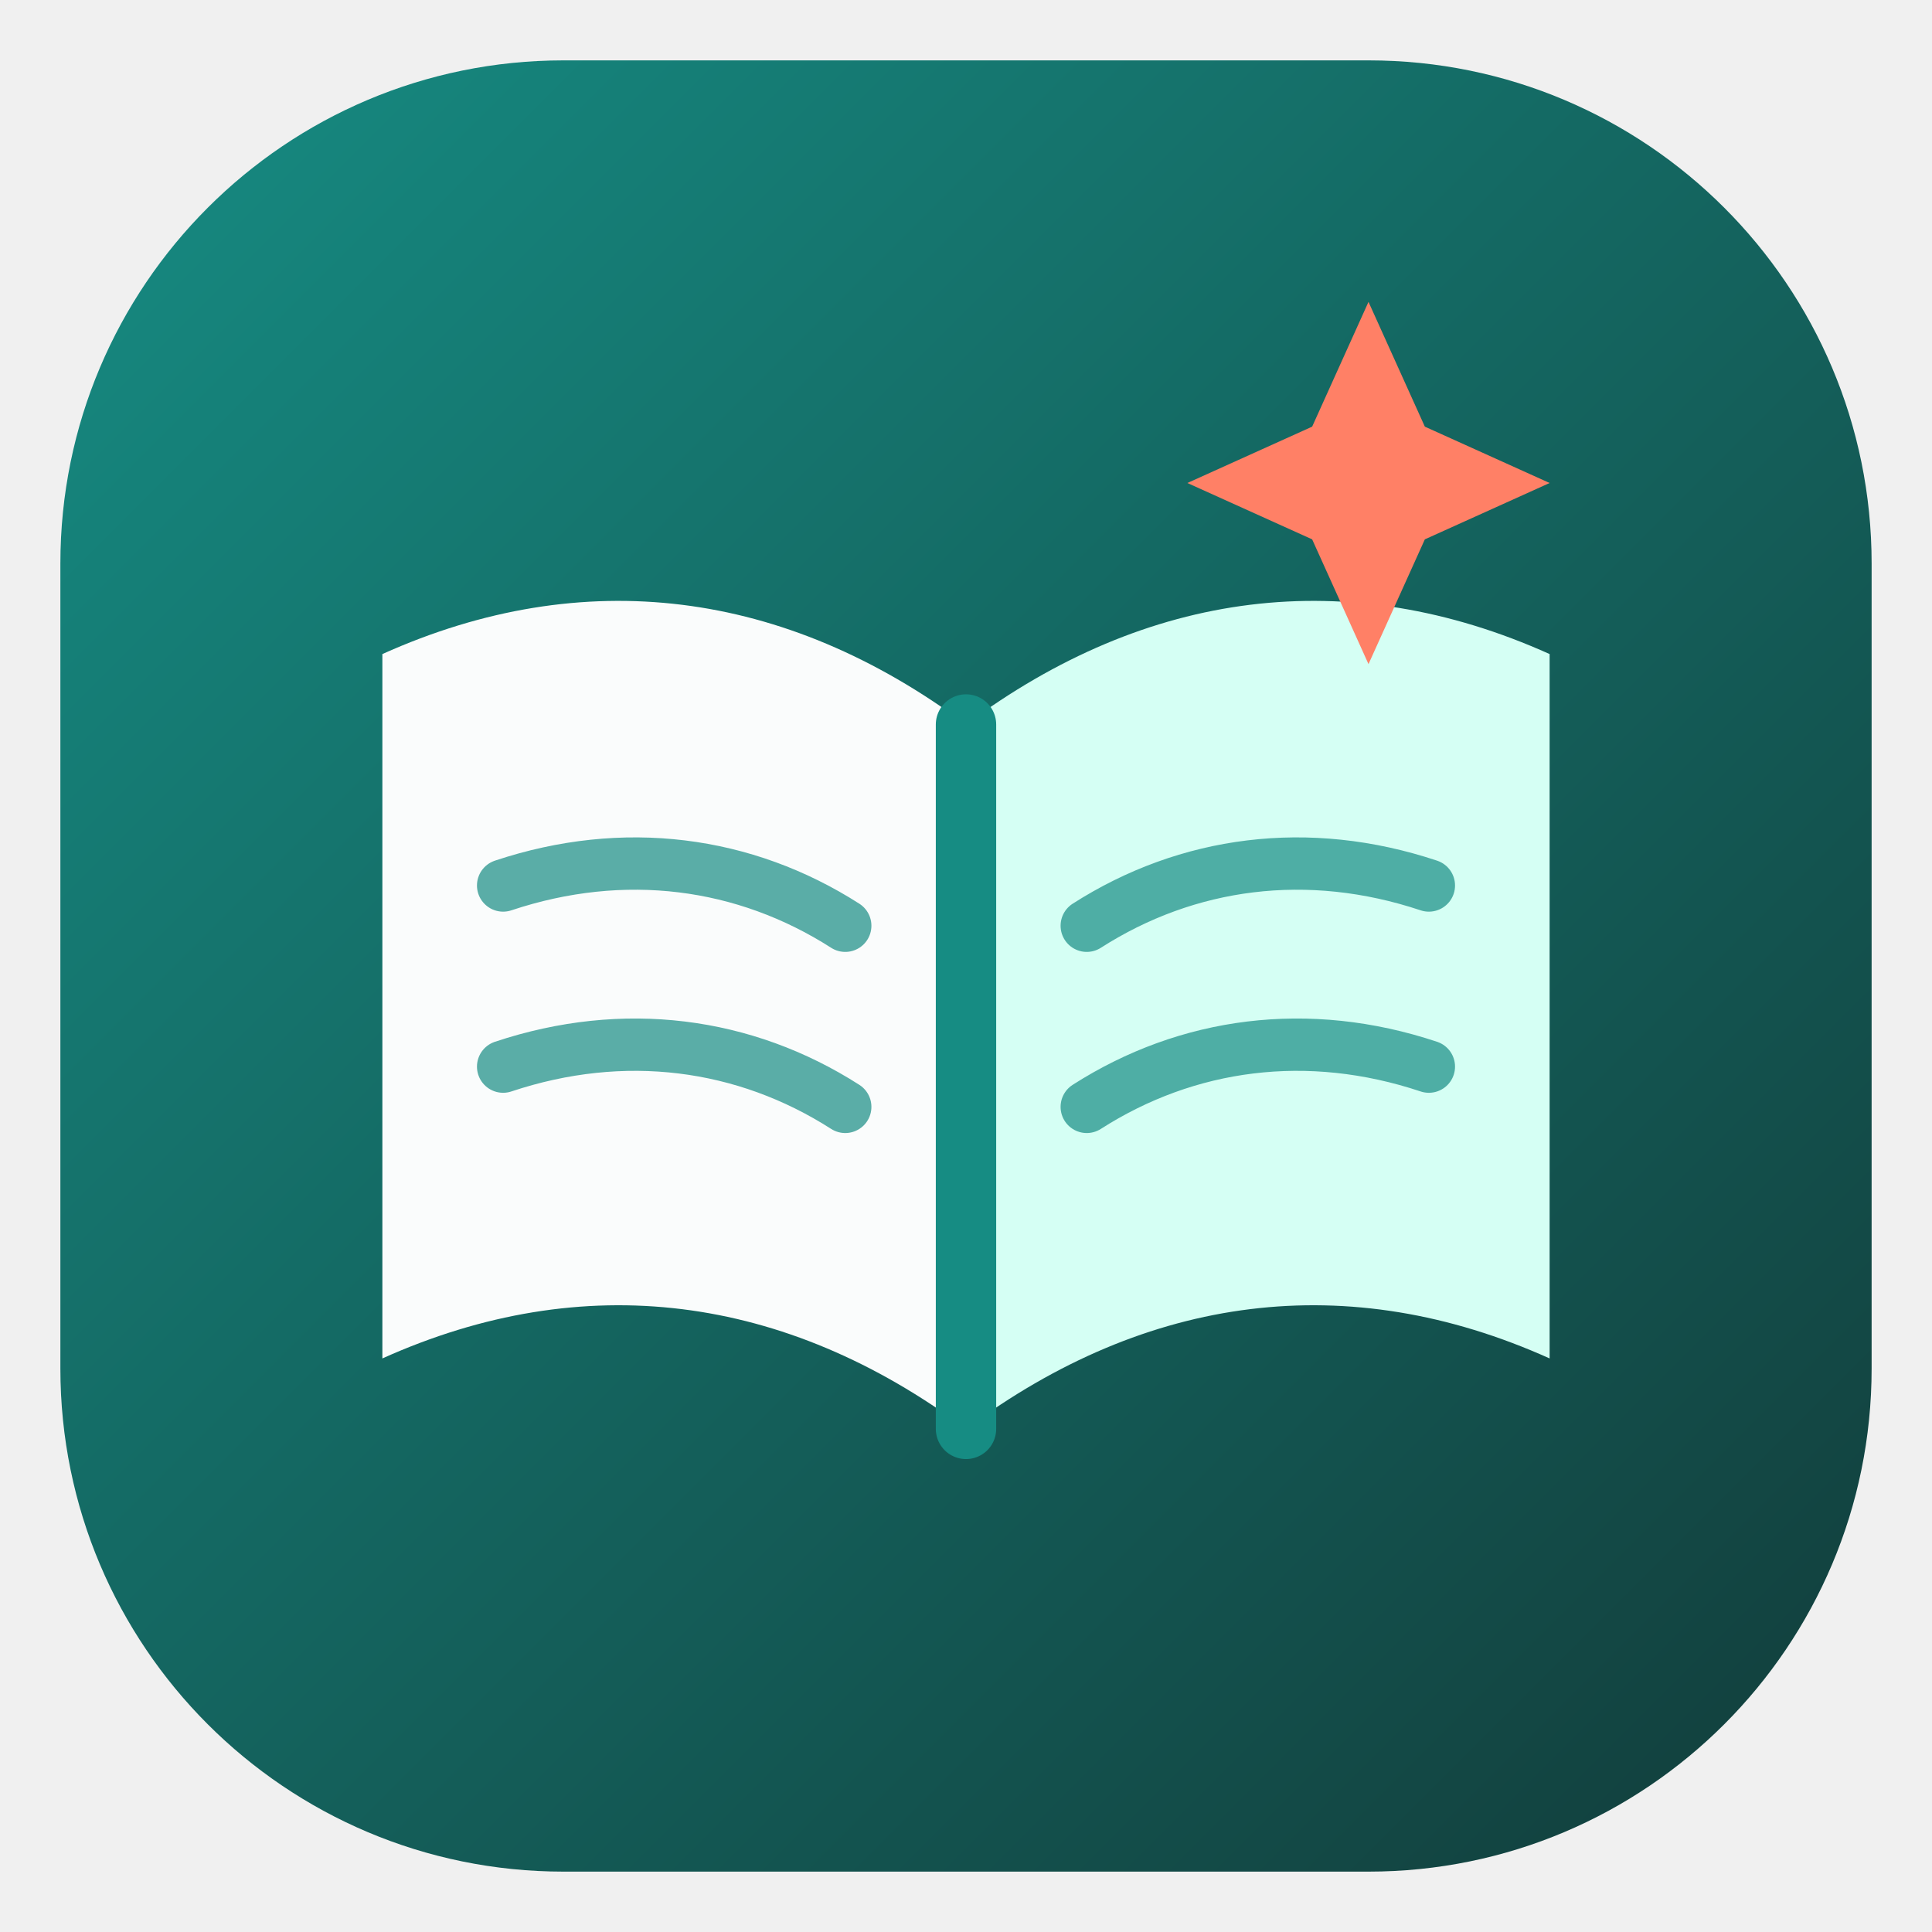
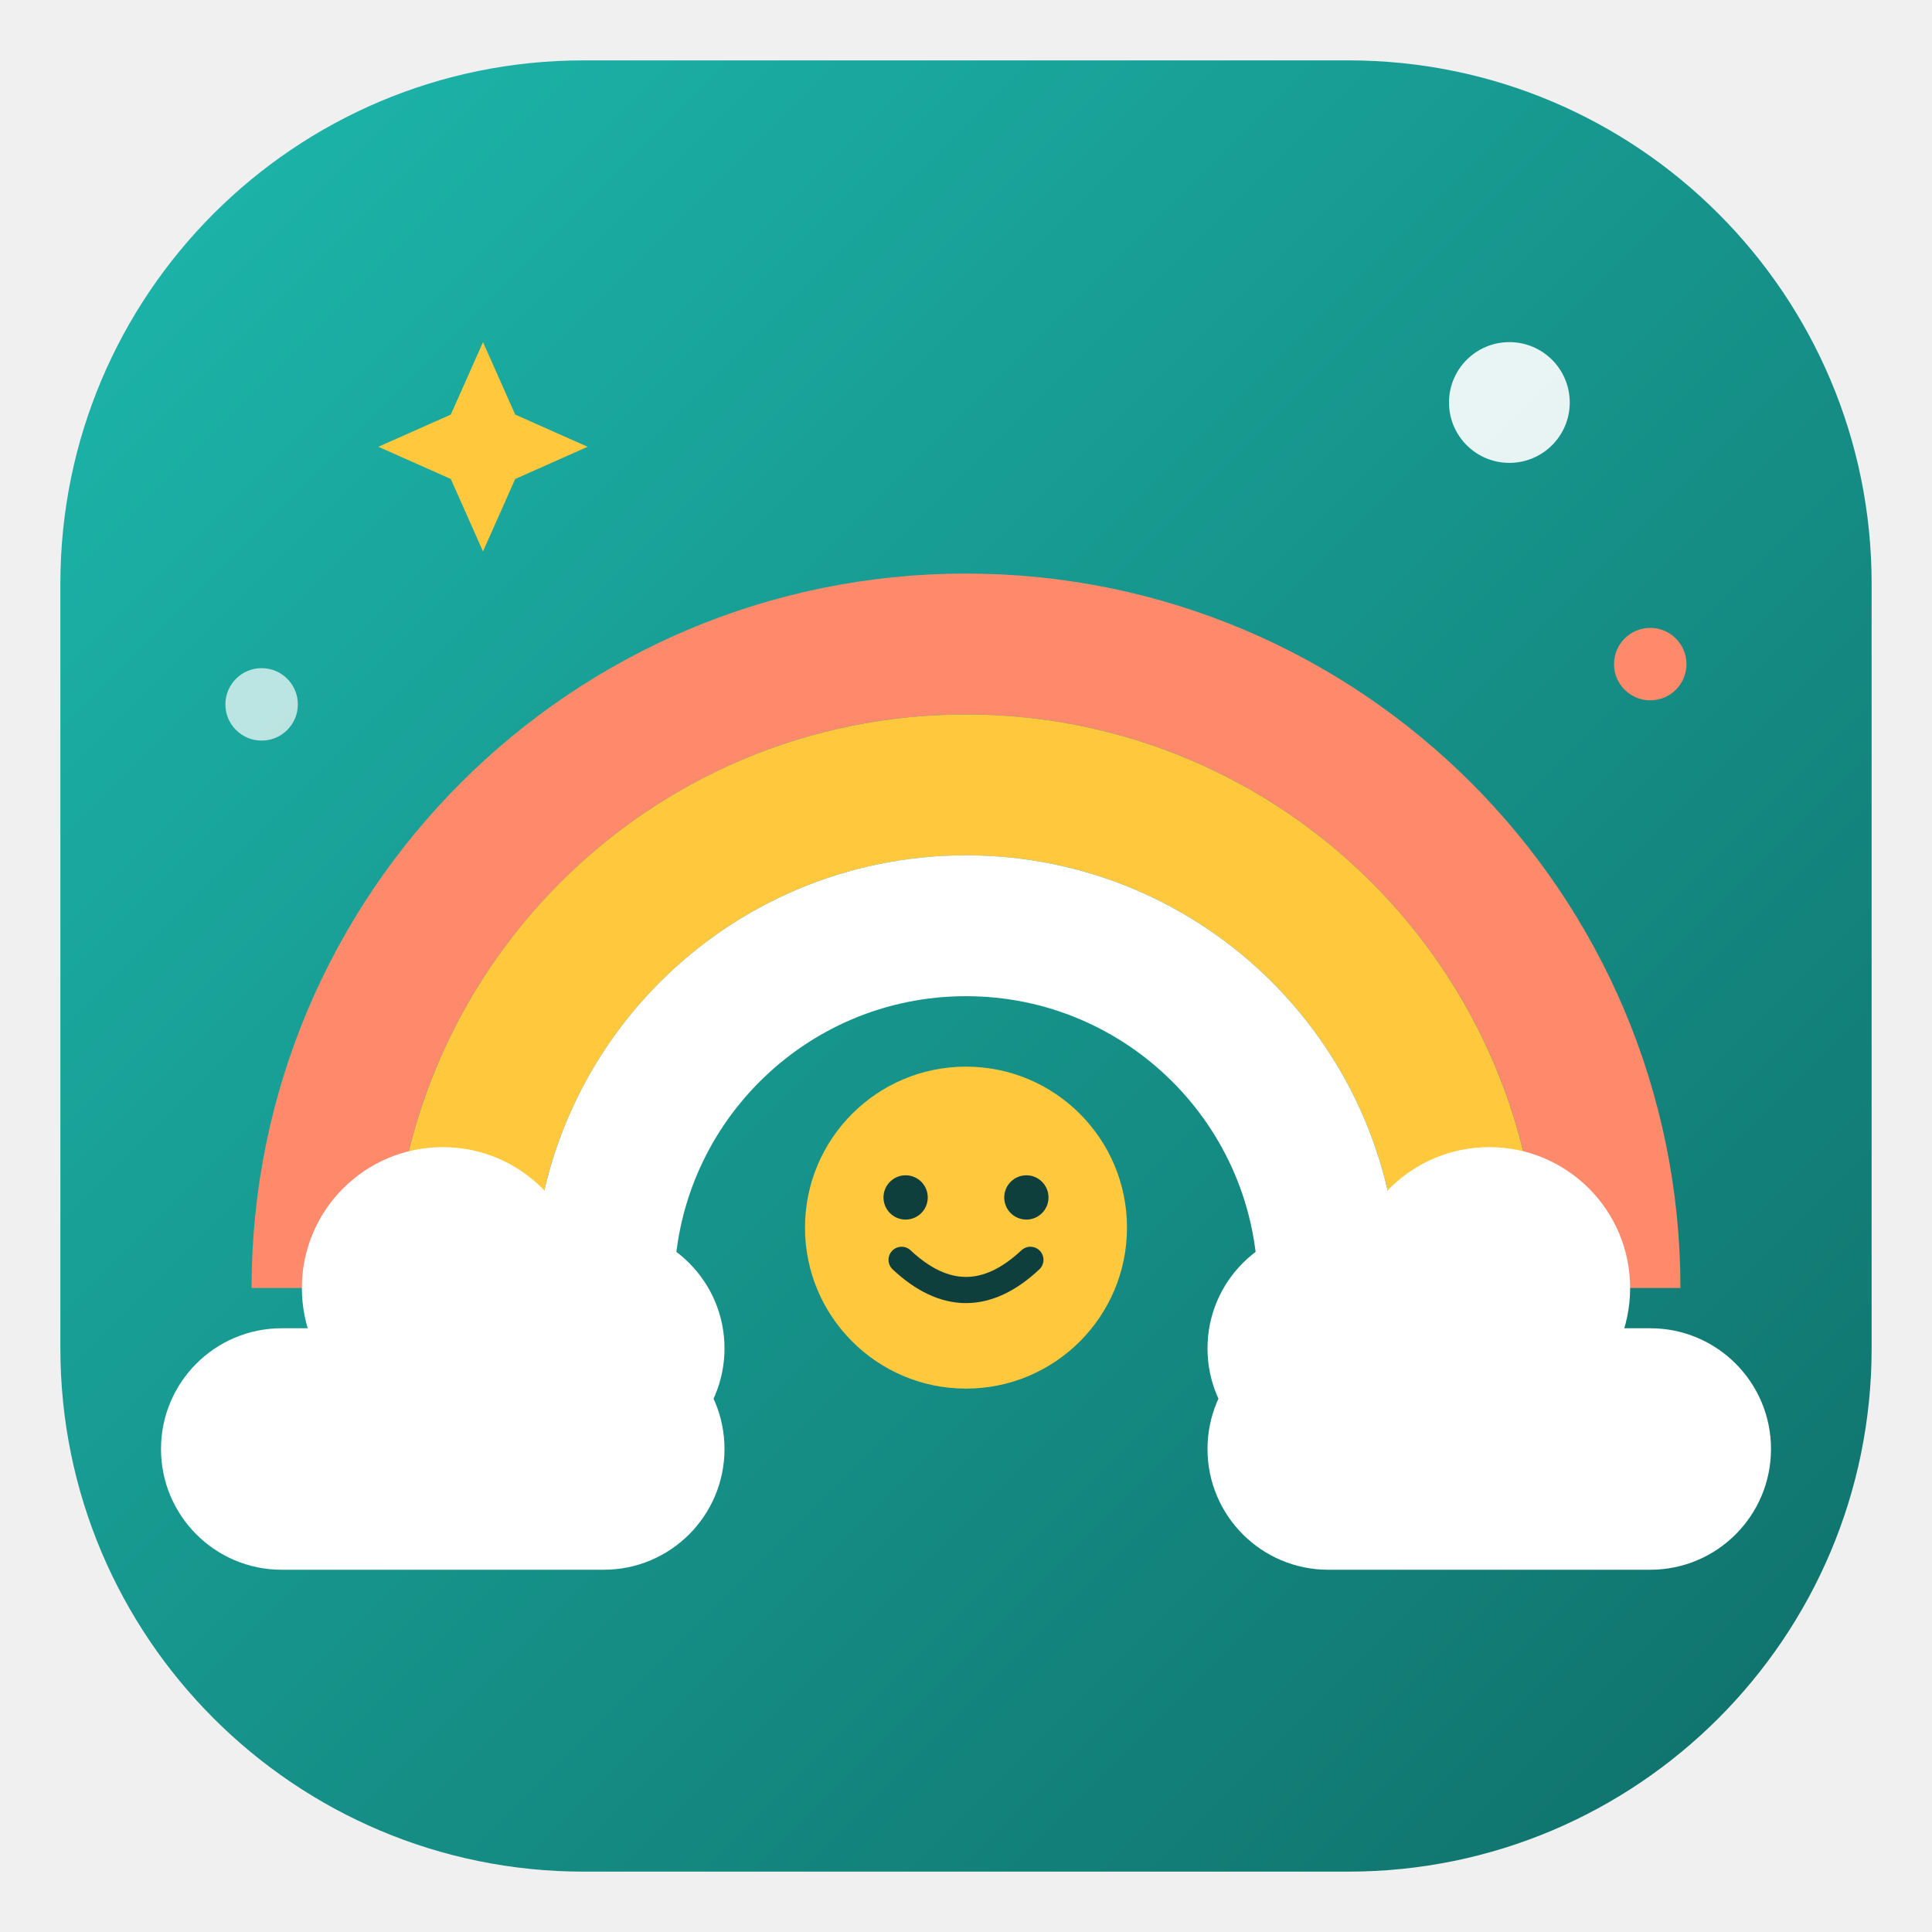
<svg xmlns="http://www.w3.org/2000/svg" viewBox="0 0 96 96" role="img" aria-labelledby="title">
  <defs>
-     <linearGradient id="g" x1="0" y1="0" x2="1" y2="1">
-       <stop offset="0" stop-color="#168C83" />
-       <stop offset="1" stop-color="#123C3A" />
+     <linearGradient id="bg" x1="0" y1="0" x2="1" y2="1">
+       <stop offset="0" stop-color="#1DB8AD" />
+       <stop offset="1" stop-color="#0F6F69" />
    </linearGradient>
  </defs>
-   <rect x="3" y="3" width="90" height="90" rx="25" fill="url(#g)" />
-   <path d="M19 32.5c10-4.5 20-3.2 29 3.5v35c-9-6.7-19-8-29-3.5z" fill="#fff" opacity=".98" />
-   <path d="M77 32.5c-10-4.5-20-3.2-29 3.5v35c9-6.7 19-8 29-3.5z" fill="#D5FFF4" />
-   <path d="M48 36v35" stroke="#168C83" stroke-width="3" stroke-linecap="round" />
-   <path d="M25 44c6-2 12-1.2 17 2M25 53c6-2 12-1.2 17 2M71 44c-6-2-12-1.2-17 2M71 53c-6-2-12-1.2-17 2" fill="none" stroke="#168C83" stroke-width="2.6" stroke-linecap="round" opacity=".7" />
-   <path d="M68 15l2.8 6.2L77 24l-6.2 2.8L68 33l-2.8-6.2L59 24l6.2-2.8z" fill="#FF8066" />
+   <rect x="3" y="3" width="90" height="90" rx="26" fill="url(#bg)" />
+   <path d="M24 17l1.6 3.6 3.6 1.6-3.6 1.6-1.6 3.6-1.6-3.6-3.6-1.6 3.6-1.6z" fill="#FFC83D" />
+   <circle cx="75" cy="20" r="3" fill="#FFFFFF" opacity=".9" />
+   <circle cx="82" cy="33" r="1.8" fill="#FF8A6B" />
+   <circle cx="13" cy="35" r="1.8" fill="#FFFFFF" opacity=".7" />
+   <g fill="none" stroke-width="7">
+     <path d="M16 64A32 32 0 0 1 80 64" stroke="#FF8A6B" />
+     <path d="M23 64A25 25 0 0 1 73 64" stroke="#FFC83D" />
+     <path d="M30 64A18 18 0 0 1 66 64" stroke="#FFFFFF" />
+   </g>
+   <circle cx="48" cy="61" r="8" fill="#FFC83D" />
+   <circle cx="45" cy="59.5" r="1.1" fill="#0F3F3D" />
+   <circle cx="51" cy="59.5" r="1.1" fill="#0F3F3D" />
+   <path d="M44.8 62.6Q48 65.6 51.2 62.6" fill="none" stroke="#0F3F3D" stroke-width="1.3" stroke-linecap="round" />
+   <g fill="#FFFFFF">
+     <rect x="8" y="66" width="28" height="12" rx="6" />
+     <circle cx="22" cy="64" r="7" />
+     <circle cx="30" cy="67" r="6" />
+     <rect x="60" y="66" width="28" height="12" rx="6" />
+     <circle cx="74" cy="64" r="7" />
+     <circle cx="66" cy="67" r="6" />
+   </g>
</svg>
